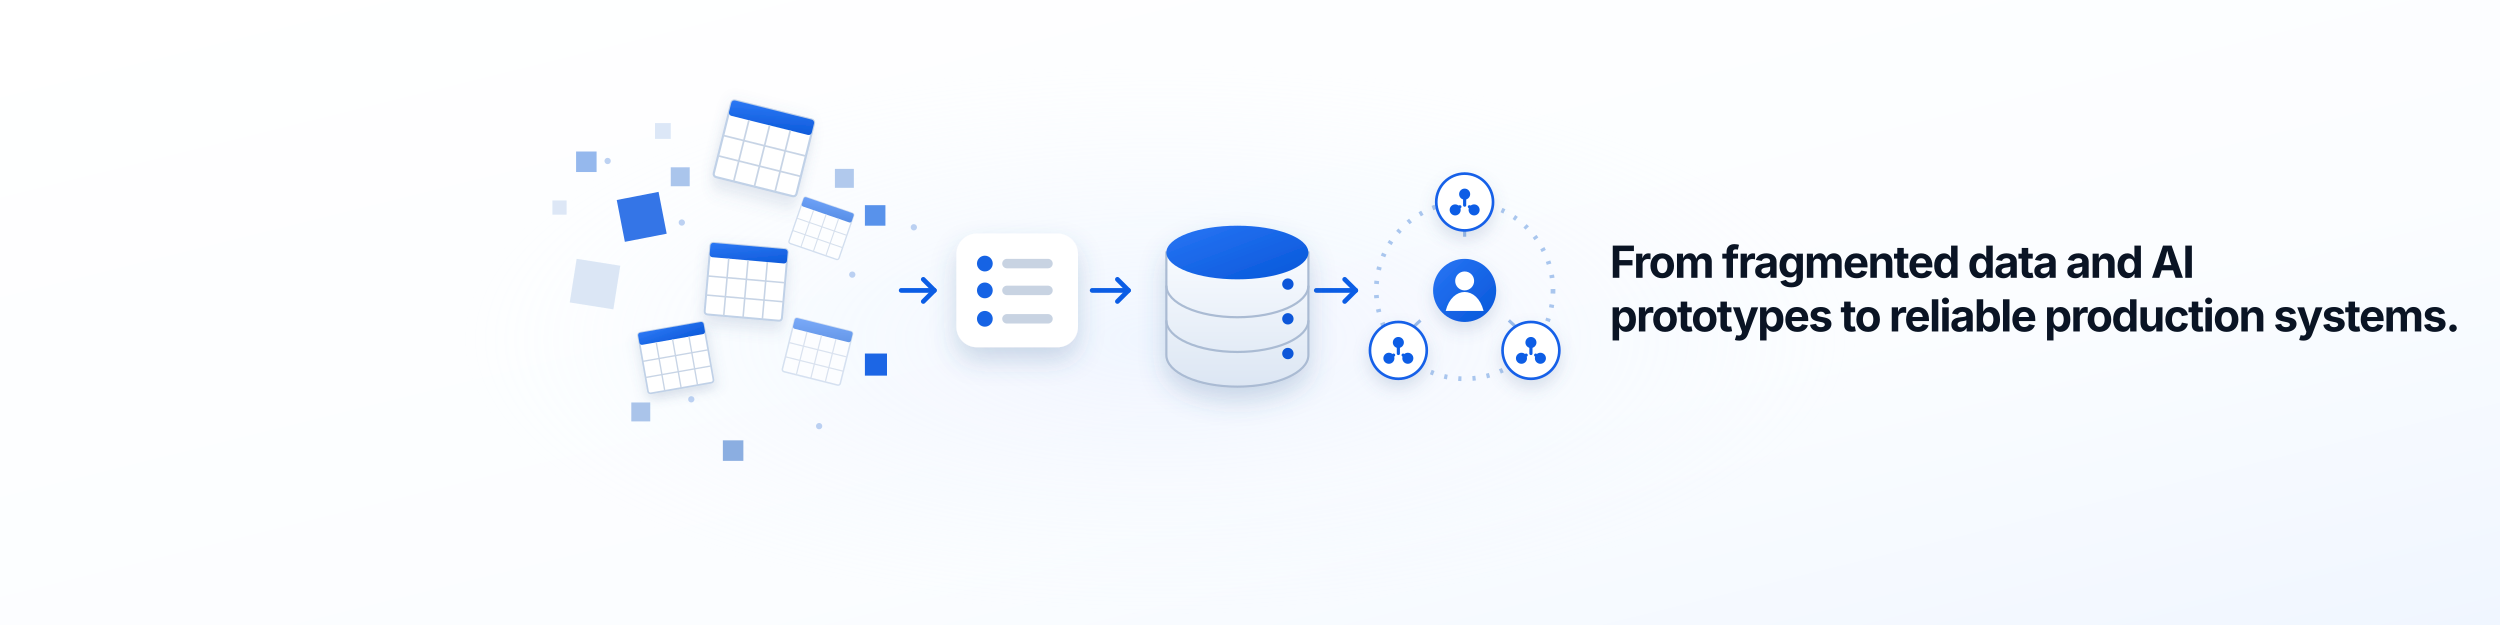
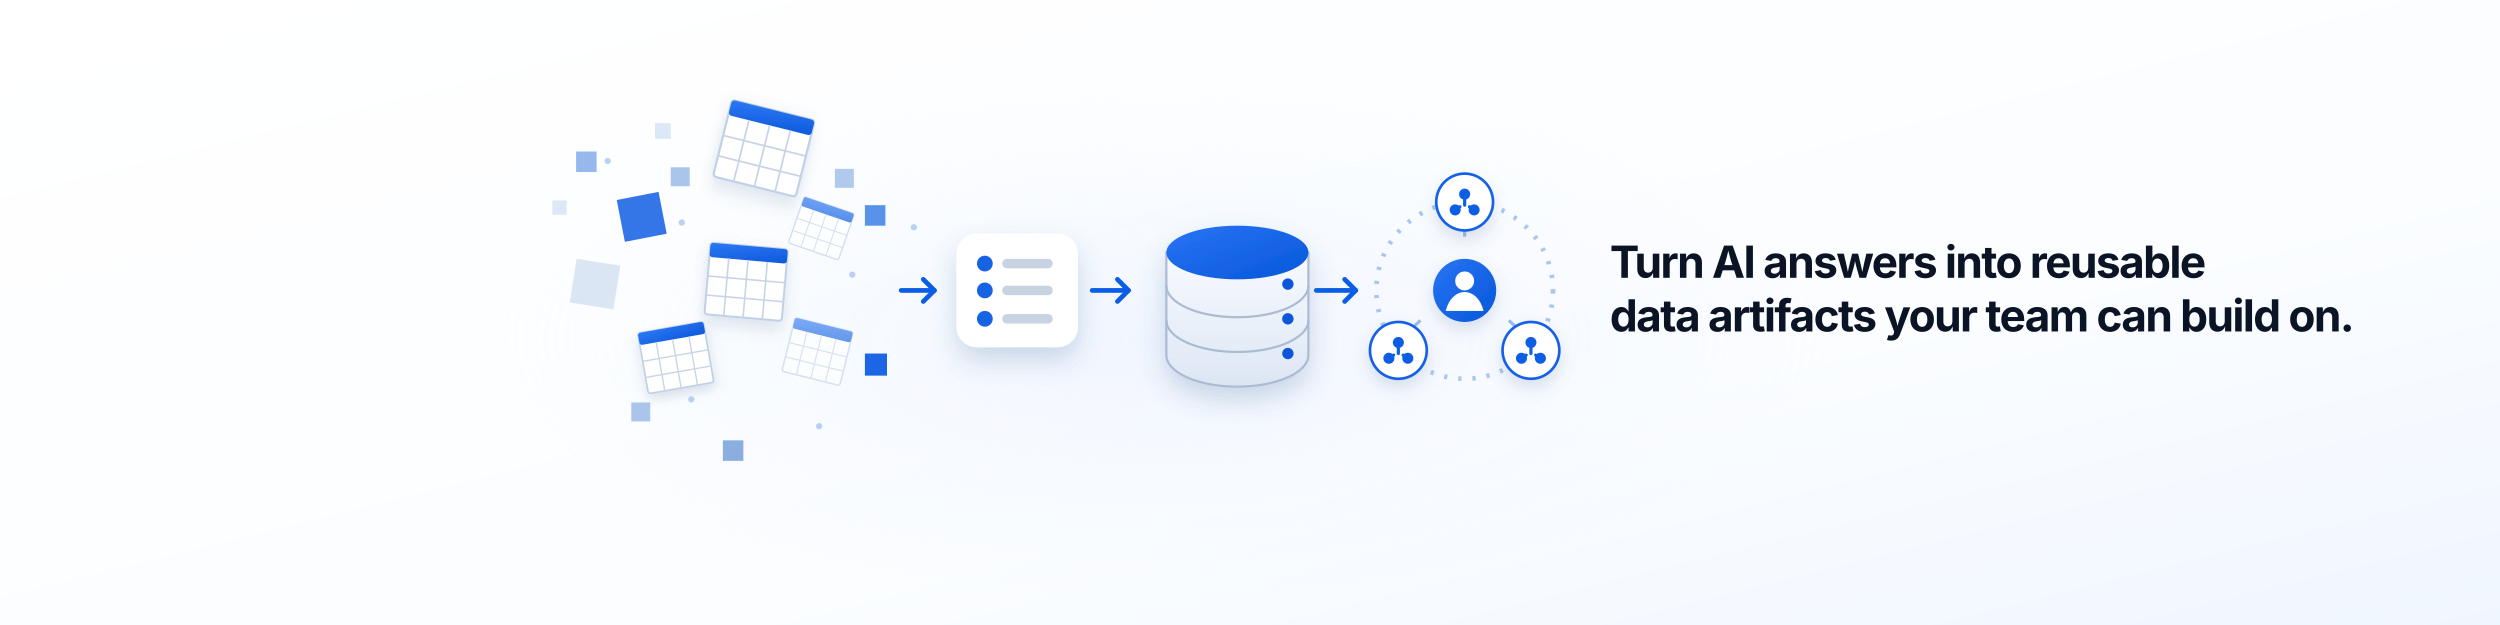
<svg xmlns="http://www.w3.org/2000/svg" width="1584" height="396" viewBox="0 0 1584 396" role="img" aria-labelledby="title desc">
  <defs>
    <linearGradient id="background" x1="0" y1="0" x2="1" y2="1">
      <stop offset="0" stop-color="#ffffff" />
      <stop offset="0.64" stop-color="#fbfdff" />
      <stop offset="1" stop-color="#f0f6ff" />
    </linearGradient>
    <linearGradient id="blue" x1="0" y1="0" x2="1" y2="1">
      <stop offset="0" stop-color="#2875f5" />
      <stop offset="1" stop-color="#0757d9" />
    </linearGradient>
    <linearGradient id="steel" x1="0" y1="0" x2="0" y2="1">
      <stop offset="0" stop-color="#f8fbff" />
      <stop offset="1" stop-color="#dce6f3" />
    </linearGradient>
    <radialGradient id="halo">
      <stop offset="0" stop-color="#cfe1ff" stop-opacity="0.56" />
      <stop offset="1" stop-color="#eaf2ff" stop-opacity="0" />
    </radialGradient>
    <filter id="shadow" x="-40%" y="-40%" width="180%" height="200%">
      <feDropShadow dx="0" dy="8" stdDeviation="8" flood-color="#466b9d" flood-opacity="0.24" />
    </filter>
    <filter id="softShadow" x="-60%" y="-60%" width="220%" height="240%">
      <feDropShadow dx="0" dy="5" stdDeviation="5" flood-color="#56749c" flood-opacity="0.2" />
    </filter>
    <g id="sheet">
      <rect width="54" height="50" rx="2" fill="#ffffff" stroke="#bfd0e7" stroke-width="1.4" />
      <rect width="54" height="10" rx="2" fill="url(#blue)" />
      <path d="M13.5 10v40M27 10v40M40.5 10v40M0 23.3h54M0 36.6h54" fill="none" stroke="#c6d3e5" stroke-width="1.1" />
    </g>
    <g id="agentNode">
      <circle r="18" fill="#fff" stroke="#1261e8" stroke-width="1.7" />
      <circle cy="-5" r="3.5" fill="#0b5de5" />
      <circle cx="-6" cy="5" r="3.5" fill="#0b5de5" />
      <circle cx="6" cy="5" r="3.5" fill="#0b5de5" />
      <path d="M0-2v4M-3 3l-2 1M3 3l2 1" stroke="#0b5de5" stroke-width="2" stroke-linecap="round" />
    </g>
  </defs>
  <rect width="1584" height="396" fill="url(#background)" />
  <ellipse cx="735" cy="215" rx="445" ry="175" fill="url(#halo)" opacity="0.5" />
  <g opacity="0.98">
    <use href="#sheet" transform="translate(457 69) rotate(14 27 25)" filter="url(#softShadow)" />
    <use href="#sheet" transform="translate(448 156) rotate(5 27 25) scale(.91)" filter="url(#softShadow)" />
    <use href="#sheet" transform="translate(500 132) rotate(19 27 25) scale(.62)" opacity=".68" />
    <use href="#sheet" transform="translate(408 206) rotate(-10 27 25) scale(.78)" filter="url(#softShadow)" />
    <use href="#sheet" transform="translate(497 207) rotate(14 27 25) scale(.7)" opacity=".62" />
    <rect x="393" y="124" width="27" height="27" fill="#1e66e4" transform="rotate(-11 406 137)" opacity=".92" />
    <rect x="363" y="166" width="28" height="28" fill="#dae6f5" transform="rotate(9 377 180)" />
    <rect x="400" y="255" width="12" height="12" fill="#a8c3ea" />
    <rect x="458" y="279" width="13" height="13" fill="#89ace0" />
    <rect x="548" y="224" width="14" height="14" fill="#1763e4" />
    <rect x="365" y="96" width="13" height="13" fill="#93b7ed" />
    <rect x="415" y="78" width="10" height="10" fill="#dbe7f7" />
    <rect x="425" y="106" width="12" height="12" fill="#a8c4ec" />
    <rect x="529" y="107" width="12" height="12" fill="#afc8ed" />
    <rect x="548" y="130" width="13" height="13" fill="#5590eb" />
    <rect x="350" y="127" width="9" height="9" fill="#dce7f6" />
    <g fill="#83aae6" opacity=".54">
      <circle cx="385" cy="102" r="2" />
      <circle cx="432" cy="141" r="2" />
      <circle cx="438" cy="253" r="2" />
      <circle cx="519" cy="270" r="2" />
      <circle cx="540" cy="174" r="2" />
      <circle cx="579" cy="144" r="2" />
    </g>
  </g>
  <g fill="none" stroke="#0b5de5" stroke-width="3" stroke-linecap="round" stroke-linejoin="round">
    <path d="M571 184h21" />
    <path d="m585 177 7 7-7 7" />
    <path d="M692 184h23" />
    <path d="m708 177 7 7-7 7" />
    <path d="M834 184h25" />
    <path d="m852 177 7 7-7 7" />
  </g>
  <g filter="url(#shadow)">
    <rect x="606" y="148" width="77" height="72" rx="13" fill="#fff" />
    <g fill="#1763e4">
      <circle cx="624" cy="167" r="5" />
      <circle cx="624" cy="184" r="5" />
      <circle cx="624" cy="202" r="5" />
    </g>
    <g stroke="#c8d3e2" stroke-width="6" stroke-linecap="round">
      <path d="M638 167h26" />
      <path d="M638 184h26" />
      <path d="M638 202h26" />
    </g>
  </g>
  <g filter="url(#shadow)">
    <path d="M739 160v65c0 11 20 20 45 20s45-9 45-20v-65z" fill="url(#steel)" stroke="#aabbd3" stroke-width="1.4" />
    <path d="M739 181c0 11 20 20 45 20s45-9 45-20M739 203c0 11 20 20 45 20s45-9 45-20" fill="none" stroke="#aabbd3" stroke-width="1.4" />
    <ellipse cx="784" cy="160" rx="45" ry="17" fill="url(#blue)" />
    <g fill="#0757d9">
      <circle cx="816" cy="180" r="3.6" />
      <circle cx="816" cy="202" r="3.6" />
      <circle cx="816" cy="224" r="3.6" />
    </g>
  </g>
  <g>
    <circle cx="928" cy="184" r="56" fill="none" stroke="#a9c6ee" stroke-width="3" stroke-dasharray="2 7" />
    <path d="M928 150v-17M900 203l-14 13M956 203l14 13" stroke="#9abbea" stroke-width="2" />
    <circle cx="928" cy="184" r="20" fill="url(#blue)" filter="url(#softShadow)" />
    <circle cx="928" cy="178" r="6" fill="#fff" />
    <path d="M916 197c2-8 7-12 12-12s10 4 12 12" fill="#fff" />
    <use href="#agentNode" transform="translate(928 128)" filter="url(#softShadow)" />
    <use href="#agentNode" transform="translate(886 222)" filter="url(#softShadow)" />
    <use href="#agentNode" transform="translate(970 222)" filter="url(#softShadow)" />
  </g>
  <text x="1020" y="176" fill="#0a1424" font-family="Inter, Arial, Helvetica, sans-serif" font-size="28" font-weight="700" letter-spacing="-1">
-     <tspan x="1020" dy="0">From fragmented data and AI</tspan>
-     <tspan x="1020" dy="34">prototypes to reliable production systems.</tspan>
+     <tspan x="1020" dy="0">Turn AI answers into reusable</tspan>
+     <tspan x="1020" dy="34">data artifacts your team can build on.</tspan>
  </text>
</svg>
